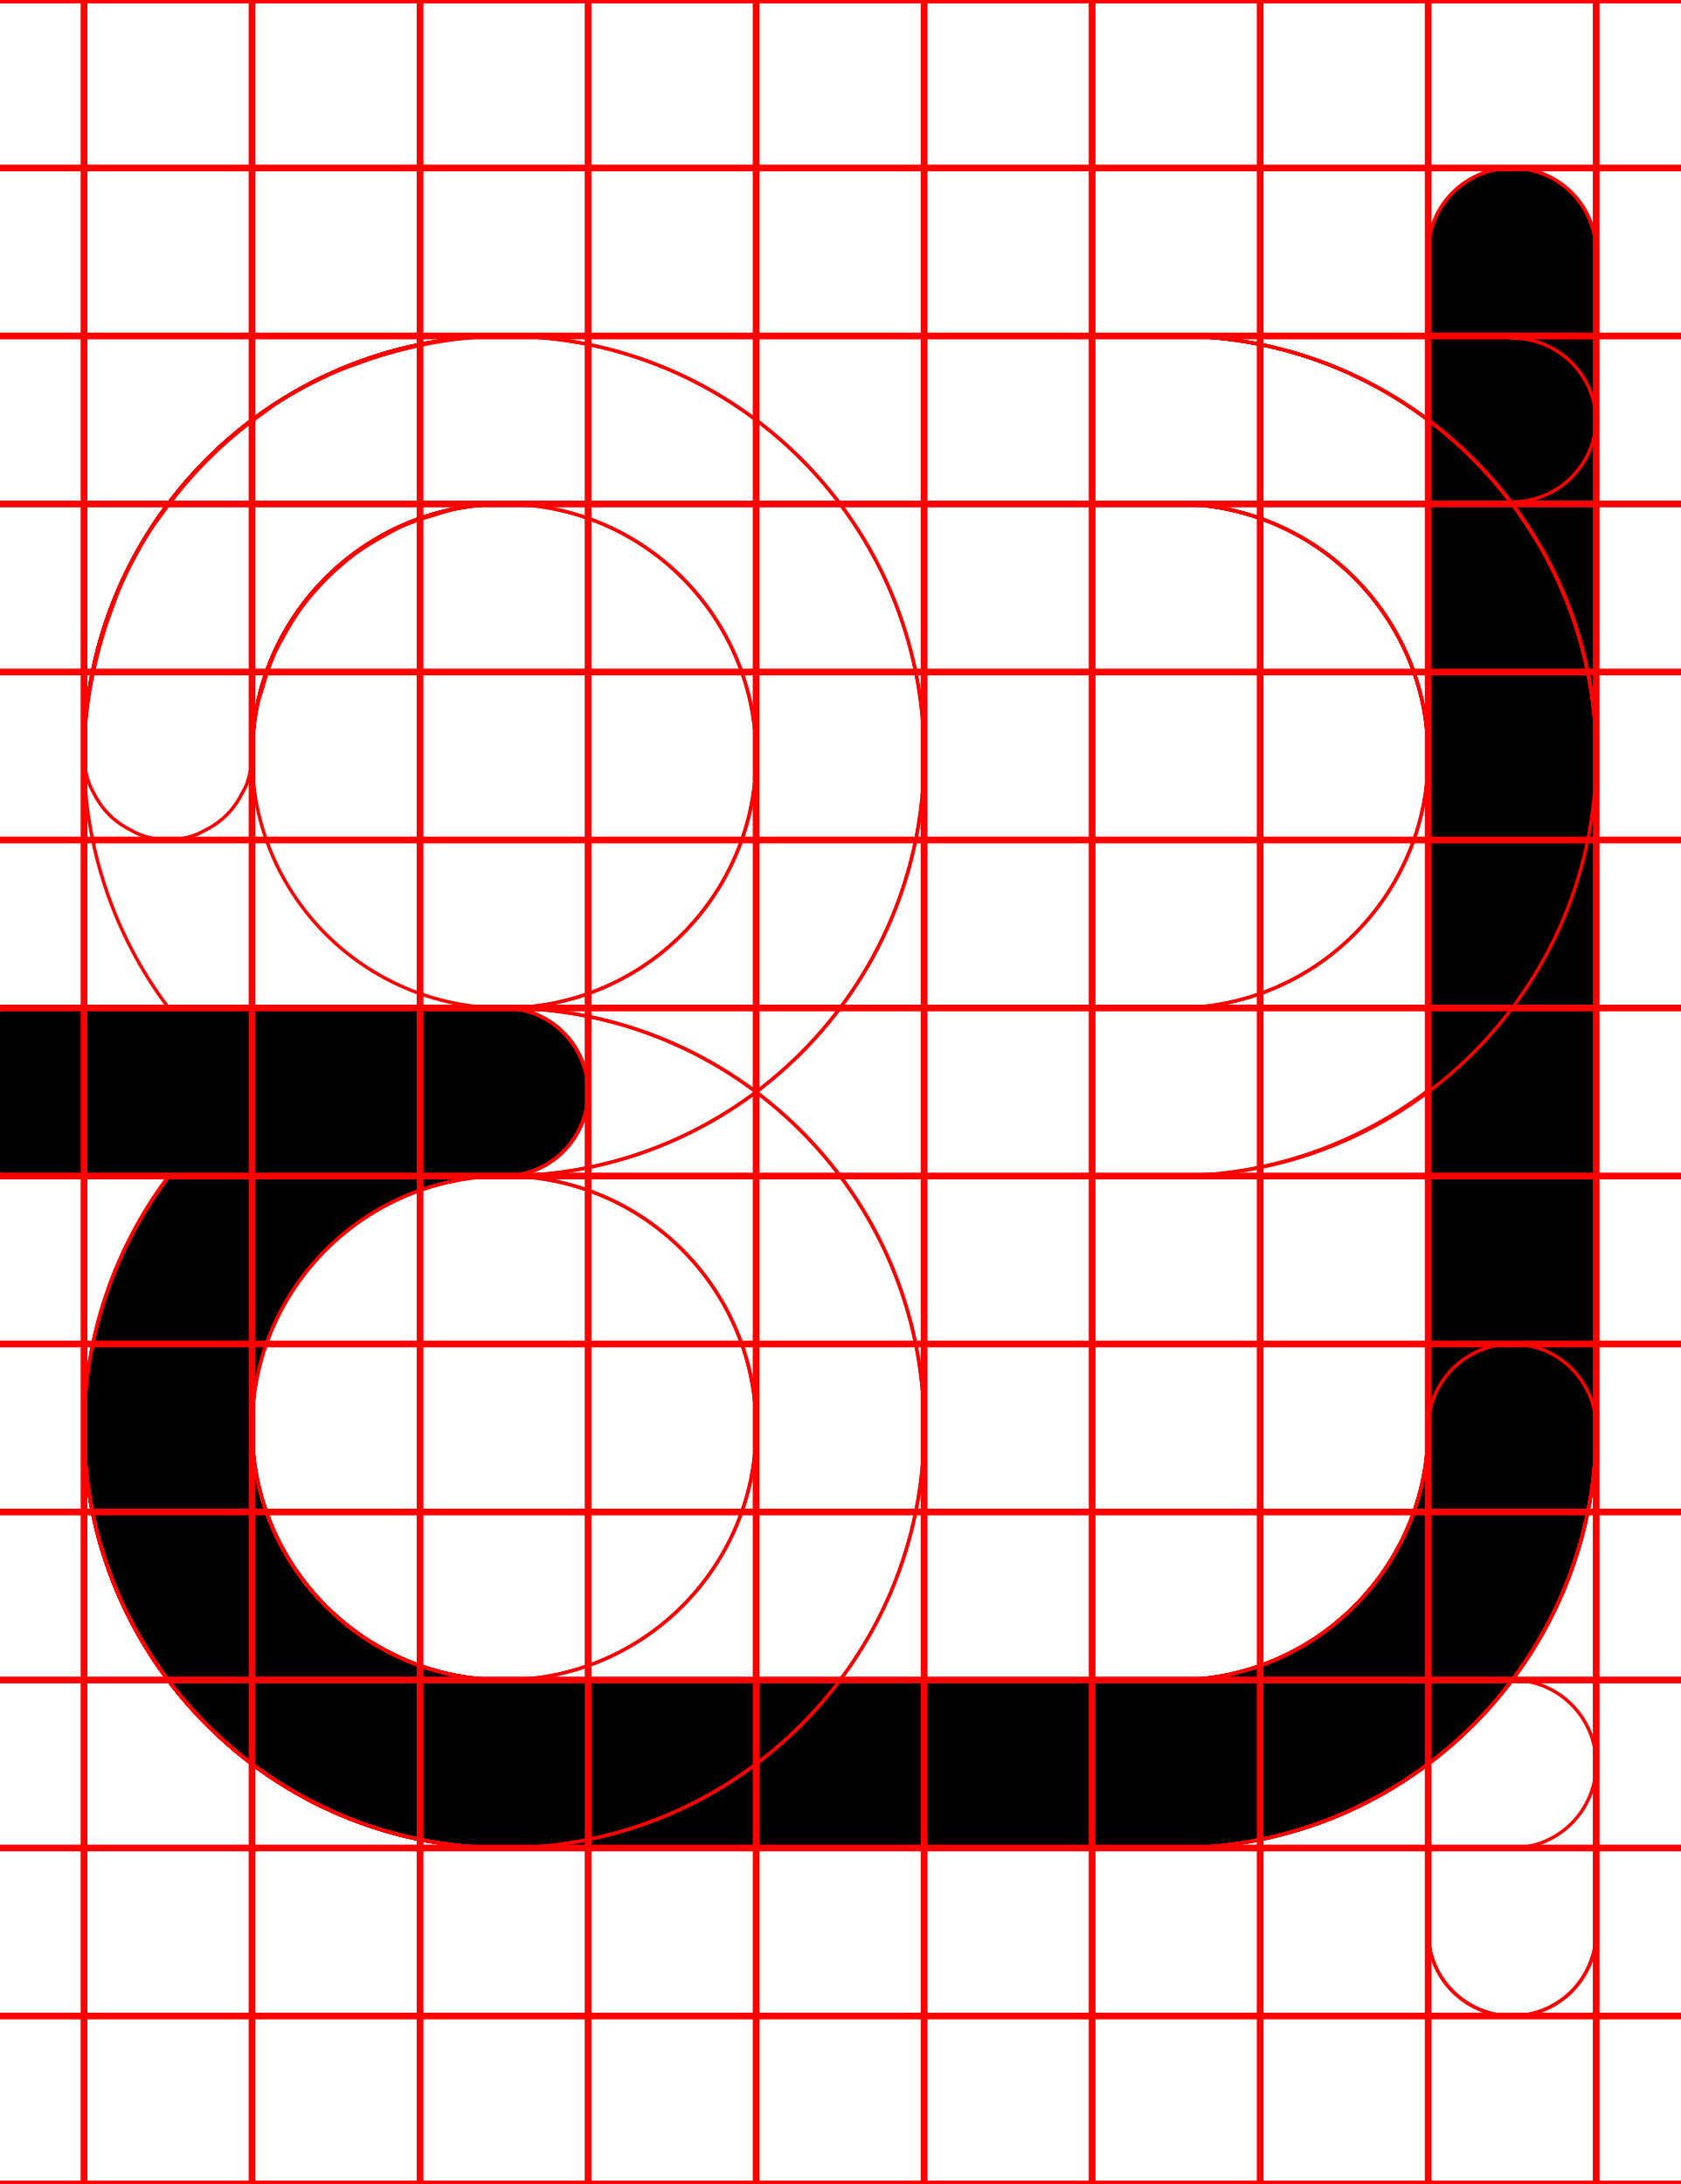
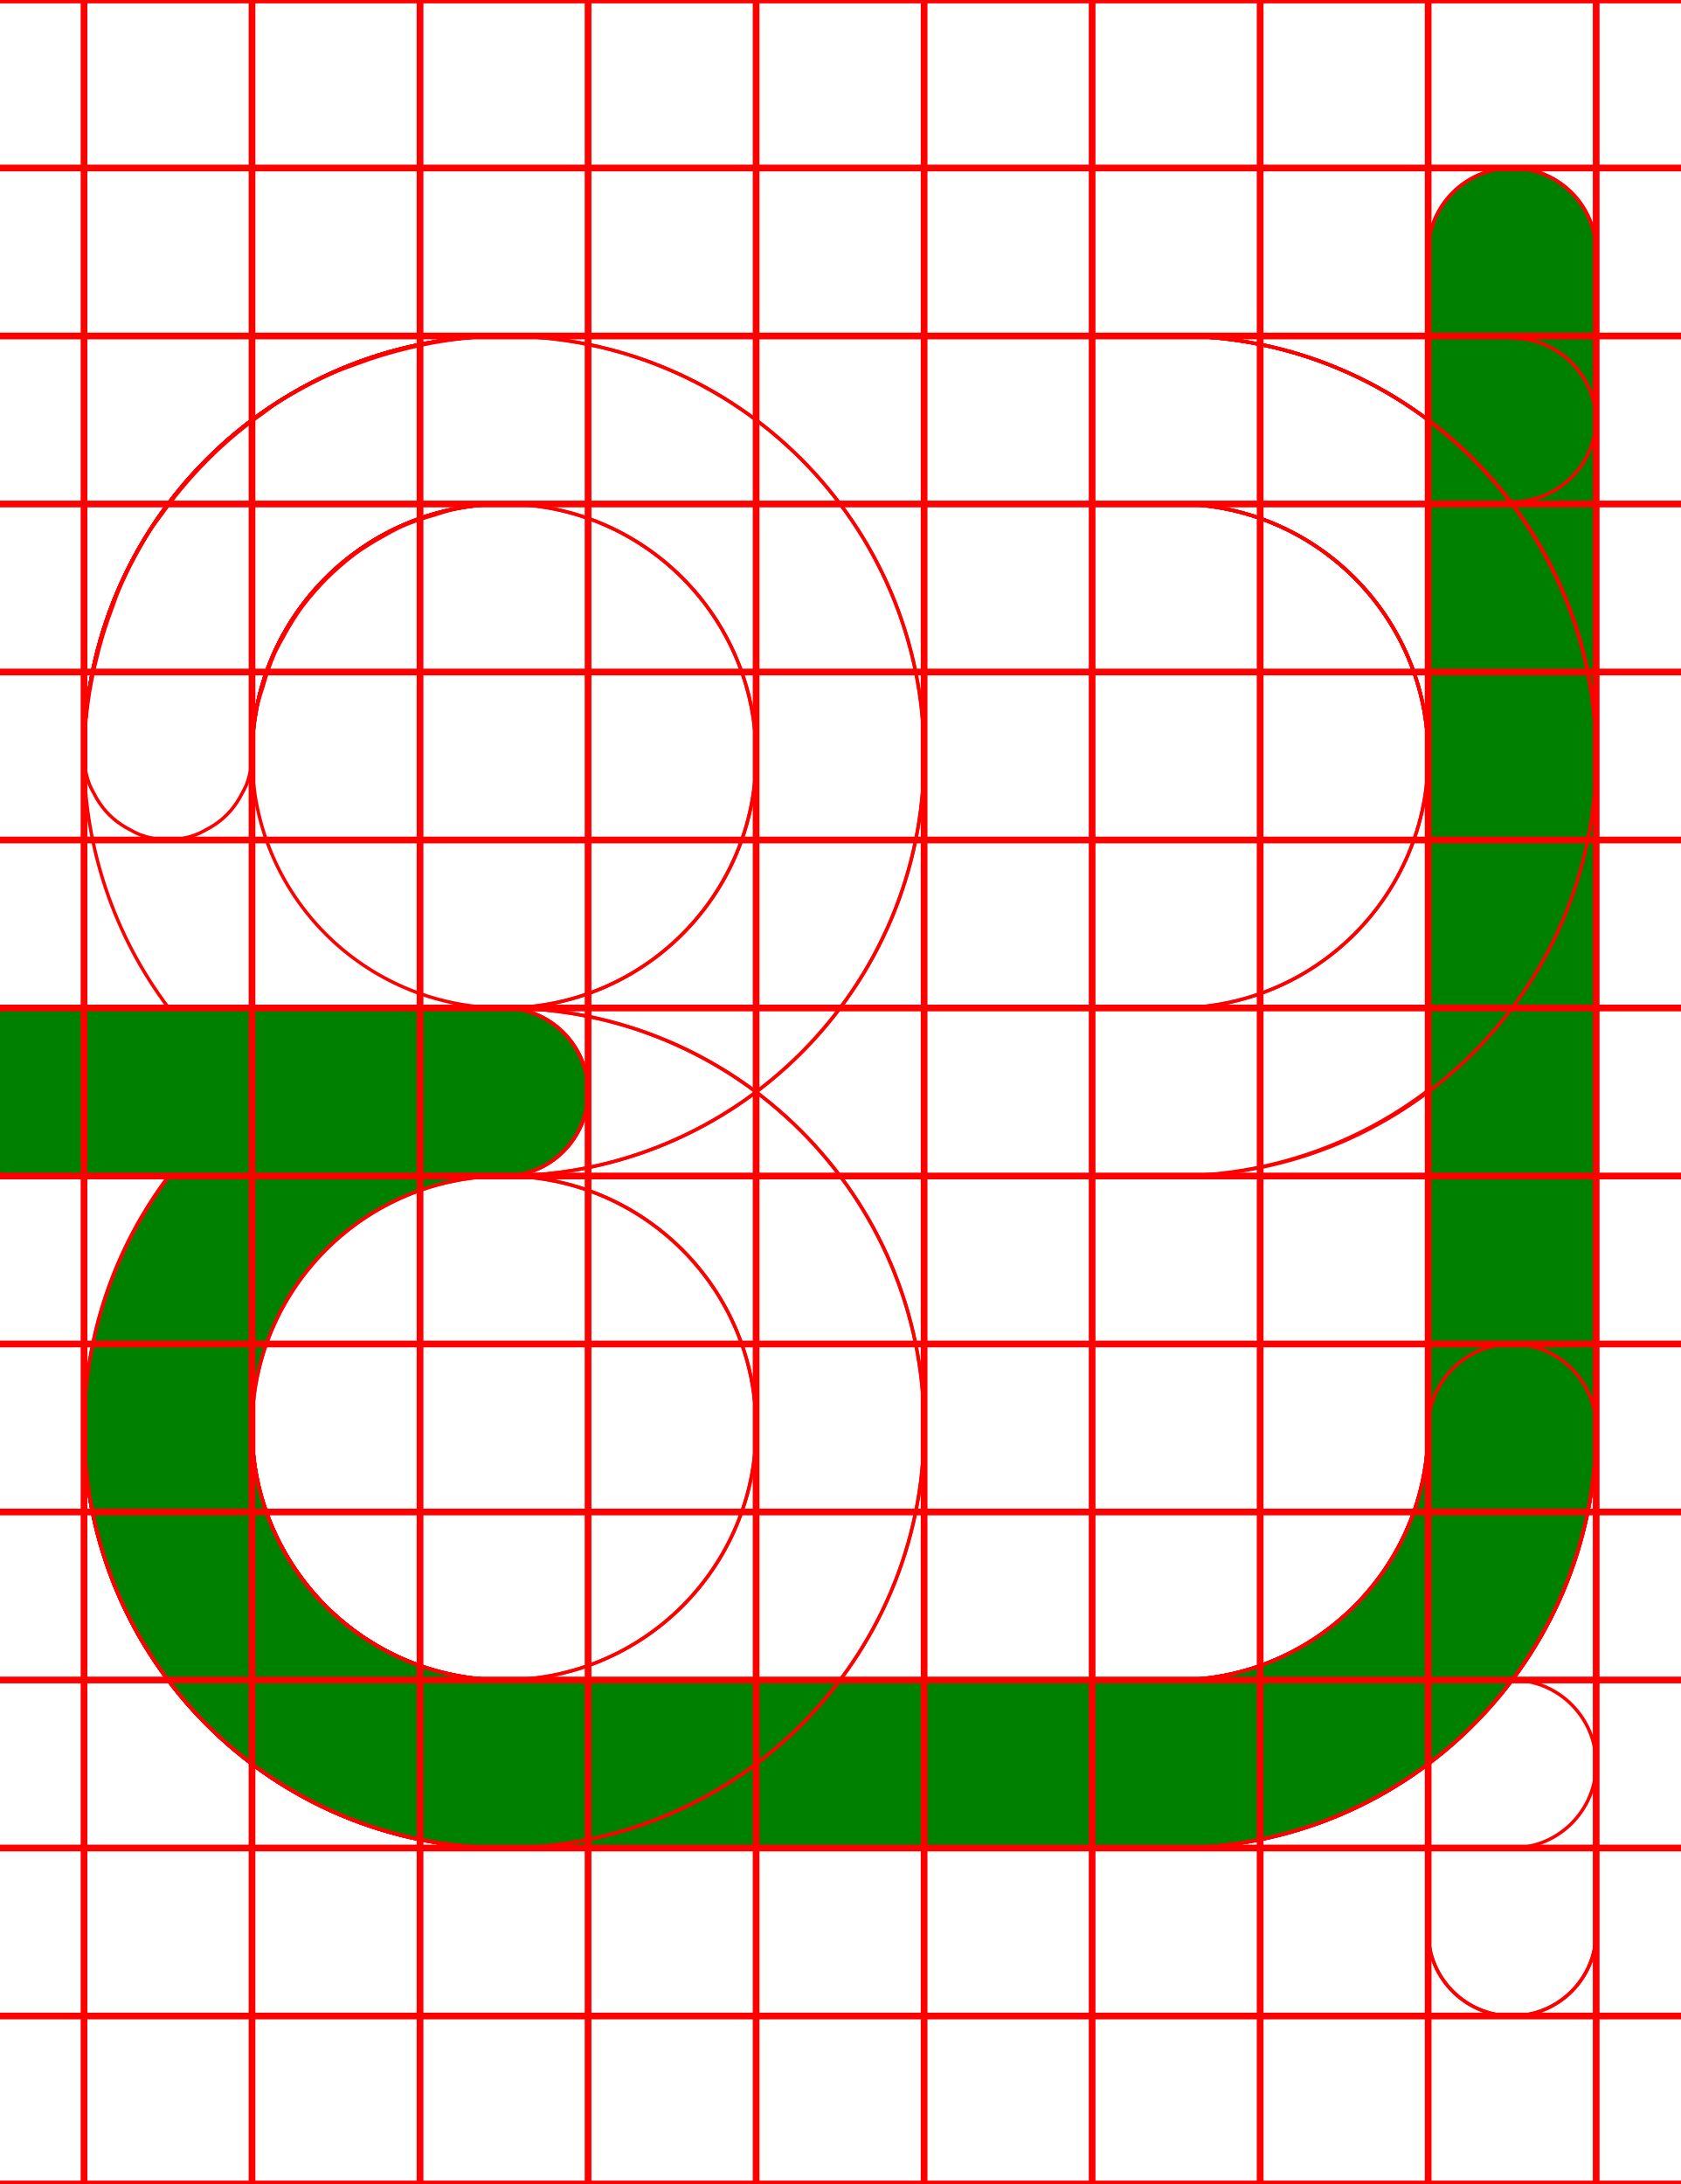
<svg xmlns="http://www.w3.org/2000/svg" width="500" height="650">
-   <path d="M 444.439 50.631 A 25 25 0 0 0 425 75 L 425 425 A 75 75 0 0 1 350 500 L 150 500 A 75 75 0 0 1 75 425 A 75 75 0 0 1 150 350 A 25 25 0 0 0 175 325 A 25 25 0 0 0 150 300 L 0 300 L 0 300.631 A 25 25 0 0 0 -25 325 A 25 25 0 0 0 0 349.369 L 0 350 L 50.189 350 A 125 125 0 0 0 25 425 A 125 125 0 0 0 150 550 L 350 550 A 125 125 0 0 0 475 425 L 475 75 A 25 25 0 0 0 444.439 50.631 z " />
+   <path fill="green" d="M 444.439 50.631 A 25 25 0 0 0 425 75 L 425 425 A 75 75 0 0 1 350 500 L 150 500 A 75 75 0 0 1 75 425 A 75 75 0 0 1 150 350 A 25 25 0 0 0 175 325 A 25 25 0 0 0 150 300 L 0 300 L 0 300.631 A 25 25 0 0 0 -25 325 A 25 25 0 0 0 0 349.369 L 0 350 L 50.189 350 A 125 125 0 0 0 25 425 A 125 125 0 0 0 150 550 L 350 550 A 125 125 0 0 0 475 425 L 475 75 A 25 25 0 0 0 444.439 50.631 z " />
  <path d="M 444.439 50.631 A 25 25 0 0 0 425 75 L 425 425 A 75 75 0 0 1 350 500 L 150 500 A 75 75 0 0 1 75 425 A 75 75 0 0 1 150 350 A 25 25 0 0 0 175 325 A 25 25 0 0 0 150 300 L 0 300 L 0 300.631 A 25 25 0 0 0 -25 325 A 25 25 0 0 0 0 349.369 L 0 350 L 50.189 350 A 125 125 0 0 0 25 425 A 125 125 0 0 0 150 550 L 350 550 A 125 125 0 0 0 475 425 L 475 75 A 25 25 0 0 0 444.439 50.631 z " style="fill:none;stroke:red;" />
  <path d="M 450 50 A 25 25 0 0 0 425 75 L 425 425 A 75 75 0 0 1 350 500 L 150 500 A 75 75 0 0 1 75 425 L 75 350 L 150 350 A 125 125 0 0 0 275 225 A 125 125 0 0 0 150 100 A 125 125 0 0 0 25 225 L 25 300 L 0 300 A 25 25 0 0 0 -25 325 A 25 25 0 0 0 0 350 L 25 350 L 25 425 A 125 125 0 0 0 150 550 L 350 550 A 125 125 0 0 0 475 425 L 475 75 A 25 25 0 0 0 450 50 z M 150 150 A 75 75 0 0 1 225 225 A 75 75 0 0 1 150 300 L 75 300 L 75 225 A 75 75 0 0 1 150 150 z " style="fill:none;stroke:red;" />
  <path d="M 150 100 A 125 125 0 0 0 25 225 L 25 300 L 0 300 A 25 25 0 0 0 -25 325 A 25 25 0 0 0 0 350 L 25 350 L 25 425 A 125 125 0 0 0 150 550 L 450 550 A 25 25 0 0 0 475 525 A 25 25 0 0 0 450 500 L 150 500 A 75 75 0 0 1 75 425 L 75 350 L 150 350 A 125 125 0 0 0 275 225 A 125 125 0 0 0 150 100 z M 150 150 A 75 75 0 0 1 225 225 A 75 75 0 0 1 150 300 L 75 300 L 75 225 A 75 75 0 0 1 150 150 z " style="fill:none;stroke:red;" />
  <path d="M 150 100 A 125 125 0 0 0 128.17 102.15 A 125 125 0 0 0 122.07 103.48 A 125 125 0 0 0 105.82 108.41 A 125 125 0 0 0 100.59 110.359 A 125 125 0 0 0 81.369 120.631 A 125 125 0 0 0 78.15 123.039 A 125 125 0 0 0 64.131 134.539 A 125 125 0 0 0 59.551 139.131 A 125 125 0 0 0 48.051 153.15 A 125 125 0 0 0 45.631 156.369 A 125 125 0 0 0 35.359 175.59 A 125 125 0 0 0 33.41 180.82 A 125 125 0 0 0 28.48 197.07 A 125 125 0 0 0 27.15 203.17 A 125 125 0 0 0 25 225 A 25 25 0 0 0 26.74 233.73 A 25 25 0 0 0 27.99 236.199 A 25 25 0 0 0 31.449 241.369 A 25 25 0 0 0 33.641 243.561 A 25 25 0 0 0 38.801 247 A 25 25 0 0 0 41.27 248.25 A 25 25 0 0 0 50 250 A 25 25 0 0 0 58.73 248.26 A 25 25 0 0 0 61.199 247.01 A 25 25 0 0 0 66.359 243.561 A 25 25 0 0 0 68.561 241.359 A 25 25 0 0 0 72 236.199 A 25 25 0 0 0 73.26 233.73 A 25 25 0 0 0 75 225 A 75 75 0 0 1 76.77 209.279 A 75 75 0 0 1 78.27 204.34 A 75 75 0 0 1 81.801 194.27 A 75 75 0 0 1 84.67 188.9 A 75 75 0 0 1 89.869 180.619 A 75 75 0 0 1 93.91 175.689 A 75 75 0 0 1 100.689 168.91 A 75 75 0 0 1 105.619 164.869 A 75 75 0 0 1 113.9 159.67 A 75 75 0 0 1 119.27 156.789 A 75 75 0 0 1 129.34 153.27 A 75 75 0 0 1 134.279 151.77 A 75 75 0 0 1 150 150 L 350 150 A 75 75 0 0 1 425 225 L 425 425 A 75 75 0 0 1 350 500 L 150 500 A 75 75 0 0 1 75 425 A 75 75 0 0 1 150 350 A 25 25 0 0 0 175 325 A 25 25 0 0 0 150 300 L 0 300 L 0 300.07 A 25 25 0 0 0 -25 325 A 25 25 0 0 0 0 349.93 L 0 350 L 50.4 350 A 125 125 0 0 0 25 425 A 125 125 0 0 0 150 550 L 350 550 A 125 125 0 0 0 475 425 L 475 225 A 125 125 0 0 0 350 100 L 150 100 z " style="fill:none;stroke:red;" />
  <path d="M 150 100 A 125 125 0 0 0 25 225 L 25 300 L 0 300 L 0 300.07 A 25 25 0 0 0 -25 325 A 25 25 0 0 0 0 349.93 L 0 350 L 25 350 L 25 425 A 125 125 0 0 0 150 550 L 350 550 A 125 125 0 0 0 475 425 L 475 225 A 125 125 0 0 0 350 100 L 150 100 z M 150 150 L 350 150 A 75 75 0 0 1 425 225 A 75 75 0 0 1 350 300 L 75 300 L 75 225 A 75 75 0 0 1 150 150 z M 425 324.5 L 425 425 A 75 75 0 0 1 350 500 L 150 500 A 75 75 0 0 1 75 425 L 75 350 L 350 350 A 125 125 0 0 0 425 324.5 z " style="fill:none;stroke:red;" />
  <path d="M 150 100 A 125 125 0 0 0 25 225 L 25 300 L 0 300 L 0 300.07 A 25 25 0 0 0 -25 325 A 25 25 0 0 0 0 349.93 L 0 350 L 25 350 L 25 425 A 125 125 0 0 0 150 550 L 350 550 A 125 125 0 0 0 475 425 A 25 25 0 0 0 450 400 A 25 25 0 0 0 425 425 A 75 75 0 0 1 350 500 L 150 500 A 75 75 0 0 1 75 425 L 75 350 L 350 350 A 125 125 0 0 0 475 225 A 125 125 0 0 0 350 100 L 150 100 z M 150 150 L 350 150 A 75 75 0 0 1 425 225 A 75 75 0 0 1 350 300 L 75 300 L 75 225 A 75 75 0 0 1 150 150 z " style="fill:none;stroke:red;" />
  <path d="M 150 100 A 125 125 0 0 0 25 225 A 125 125 0 0 0 50.189 300 L 0 300 L 0 300.07 A 25 25 0 0 0 -25 325 A 25 25 0 0 0 0 349.93 L 0 350 L 150 350 A 25 25 0 0 0 175 325 A 25 25 0 0 0 150 300 A 75 75 0 0 1 75 225 A 75 75 0 0 1 150 150 L 350 150 A 75 75 0 0 1 425 225 L 425 575 A 25 25 0 0 0 475 575 L 475 225 A 125 125 0 0 0 350 100 L 150 100 z " style="fill:none;stroke:red;" />
  <path d="M 150 100 A 125 125 0 0 0 25 225 L 25 300 L 0 300 L 0 300.07 A 25 25 0 0 0 -25 325 A 25 25 0 0 0 0 349.93 L 0 350 L 25 350 L 25 425 A 125 125 0 0 0 150 550 A 125 125 0 0 0 275 425 A 125 125 0 0 0 150 300 L 75 300 L 75 225 A 75 75 0 0 1 150 150 L 350 150 A 75 75 0 0 1 425 225 L 425 575 A 25 25 0 0 0 475 575 L 475 225 A 125 125 0 0 0 350 100 L 150 100 z M 75 350 L 150 350 A 75 75 0 0 1 225 425 A 75 75 0 0 1 150 500 A 75 75 0 0 1 75 425 L 75 350 z " style="fill:none;stroke:red;" />
  <path d="M 150 100 A 125 125 0 0 0 25 225 L 25 300 L 0 300 L 0 300.07 A 25 25 0 0 0 -25 325 A 25 25 0 0 0 0 349.93 L 0 350 L 25 350 L 25 425 A 125 125 0 0 0 150 550 A 125 125 0 0 0 275 425 A 125 125 0 0 0 150 300 L 75 300 L 75 225 A 75 75 0 0 1 150 150 L 450 150 L 450 149.369 A 25 25 0 0 0 475 125 A 25 25 0 0 0 450 100.631 L 450 100 L 150 100 z M 75 350 L 150 350 A 75 75 0 0 1 225 425 A 75 75 0 0 1 150 500 A 75 75 0 0 1 75 425 L 75 350 z " style="fill:none;stroke:red;" />
  <path d="M0-.5v1h24.5v49H0v1h24.5v49H0v1h24.5v49H0v1h24.5v49H0v1h24.5v49H0v1h24.5v49H0v1h24.5v49H0v1h24.5v49H0v1h24.5v49H0v1h24.5v49H0v1h24.5v49H0v1h24.5v49H0v1h24.5v49H0v1h500v-1h-24.5v-49H500v-1h-24.5v-49H500v-1h-24.5v-49H500v-1h-24.5v-49H500v-1h-24.5v-49H500v-1h-24.5v-49H500v-1h-24.5v-49H500v-1h-24.5v-49H500v-1h-24.5v-49H500v-1h-24.5v-49H500v-1h-24.5v-49H500v-1h-24.5v-49H500v-1h-24.5V.5H500v-1zm25.5 1h49v49h-49zm50 0h49v49h-49zm50 0h49v49h-49zm50 0h49v49h-49zm50 0h49v49h-49zm50 0h49v49h-49zm50 0h49v49h-49zm50 0h49v49h-49zm50 0h49v49h-49zm-400 50h49v49h-49zm50 0h49v49h-49zm50 0h49v49h-49zm50 0h49v49h-49zm50 0h49v49h-49zm50 0h49v49h-49zm50 0h49v49h-49zm50 0h49v49h-49zm50 0h49v49h-49zm-400 50h49v49h-49zm50 0h49v49h-49zm50 0h49v49h-49zm50 0h49v49h-49zm50 0h49v49h-49zm50 0h49v49h-49zm50 0h49v49h-49zm50 0h49v49h-49zm50 0h49v49h-49zm-400 50h49v49h-49zm50 0h49v49h-49zm50 0h49v49h-49zm50 0h49v49h-49zm50 0h49v49h-49zm50 0h49v49h-49zm50 0h49v49h-49zm50 0h49v49h-49zm50 0h49v49h-49zm-400 50h49v49h-49zm50 0h49v49h-49zm50 0h49v49h-49zm50 0h49v49h-49zm50 0h49v49h-49zm50 0h49v49h-49zm50 0h49v49h-49zm50 0h49v49h-49zm50 0h49v49h-49zm-400 50h49v49h-49zm50 0h49v49h-49zm50 0h49v49h-49zm50 0h49v49h-49zm50 0h49v49h-49zm50 0h49v49h-49zm50 0h49v49h-49zm50 0h49v49h-49zm50 0h49v49h-49zm-400 50h49v49h-49zm50 0h49v49h-49zm50 0h49v49h-49zm50 0h49v49h-49zm50 0h49v49h-49zm50 0h49v49h-49zm50 0h49v49h-49zm50 0h49v49h-49zm50 0h49v49h-49zm-400 50h49v49h-49zm50 0h49v49h-49zm50 0h49v49h-49zm50 0h49v49h-49zm50 0h49v49h-49zm50 0h49v49h-49zm50 0h49v49h-49zm50 0h49v49h-49zm50 0h49v49h-49zm-400 50h49v49h-49zm50 0h49v49h-49zm50 0h49v49h-49zm50 0h49v49h-49zm50 0h49v49h-49zm50 0h49v49h-49zm50 0h49v49h-49zm50 0h49v49h-49zm50 0h49v49h-49zm-400 50h49v49h-49zm50 0h49v49h-49zm50 0h49v49h-49zm50 0h49v49h-49zm50 0h49v49h-49zm50 0h49v49h-49zm50 0h49v49h-49zm50 0h49v49h-49zm50 0h49v49h-49zm-400 50h49v49h-49zm50 0h49v49h-49zm50 0h49v49h-49zm50 0h49v49h-49zm50 0h49v49h-49zm50 0h49v49h-49zm50 0h49v49h-49zm50 0h49v49h-49zm50 0h49v49h-49zm-400 50h49v49h-49zm50 0h49v49h-49zm50 0h49v49h-49zm50 0h49v49h-49zm50 0h49v49h-49zm50 0h49v49h-49zm50 0h49v49h-49zm50 0h49v49h-49zm50 0h49v49h-49zm-400 50h49v49h-49zm50 0h49v49h-49zm50 0h49v49h-49zm50 0h49v49h-49zm50 0h49v49h-49zm50 0h49v49h-49zm50 0h49v49h-49zm50 0h49v49h-49zm50 0h49v49h-49z" style="fill:none;stroke:red;" />
</svg>
